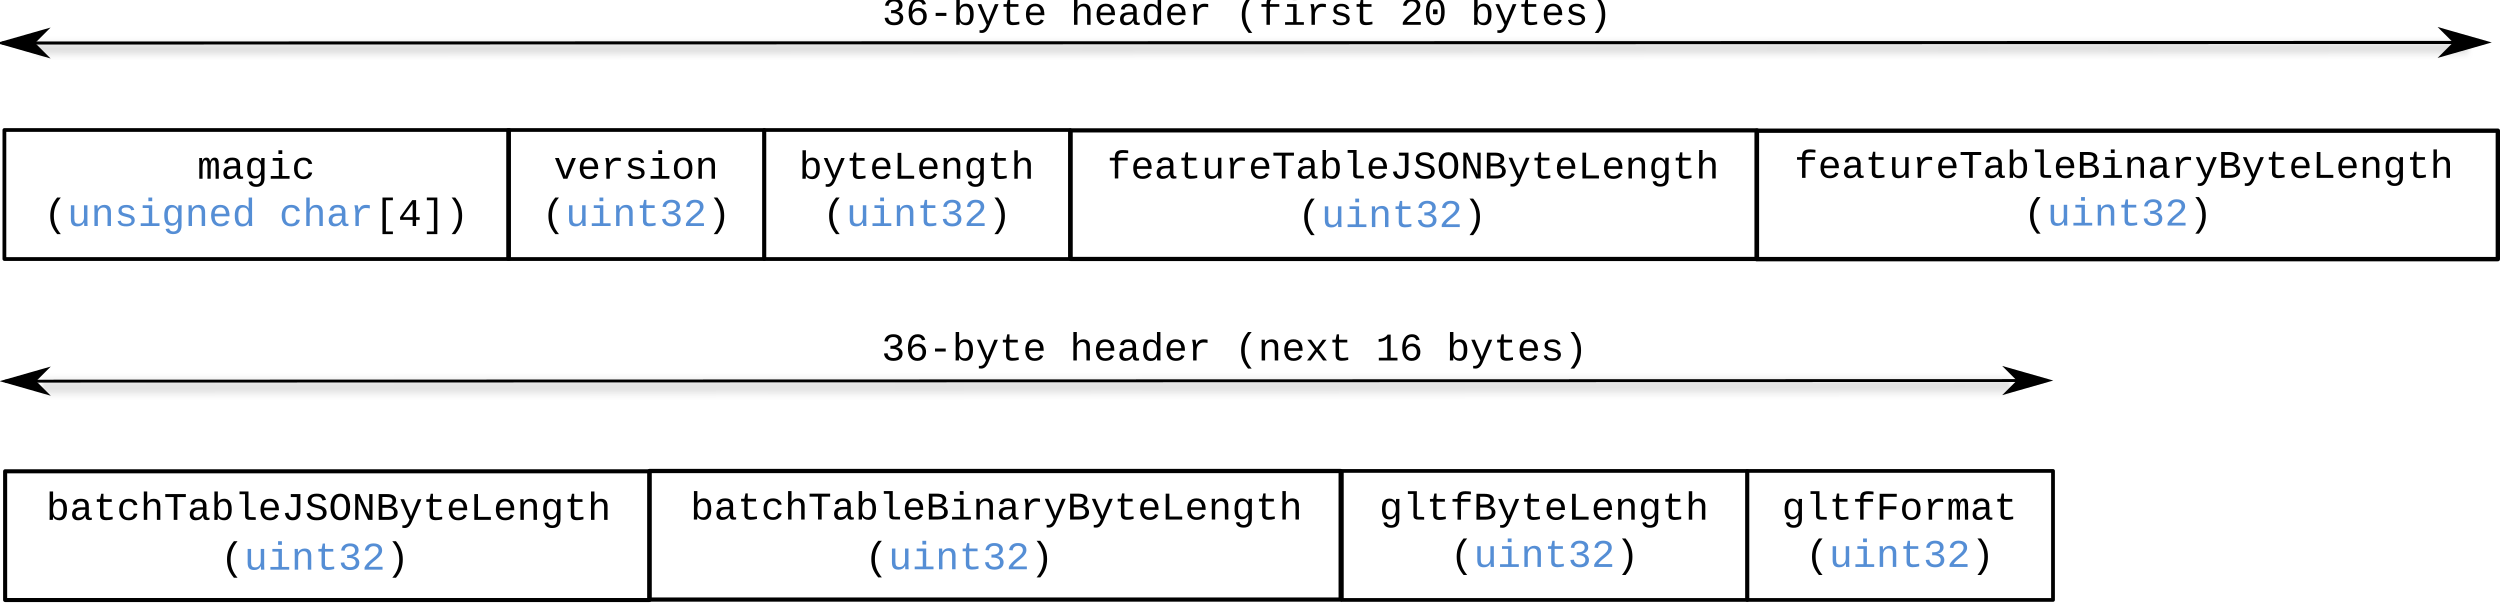
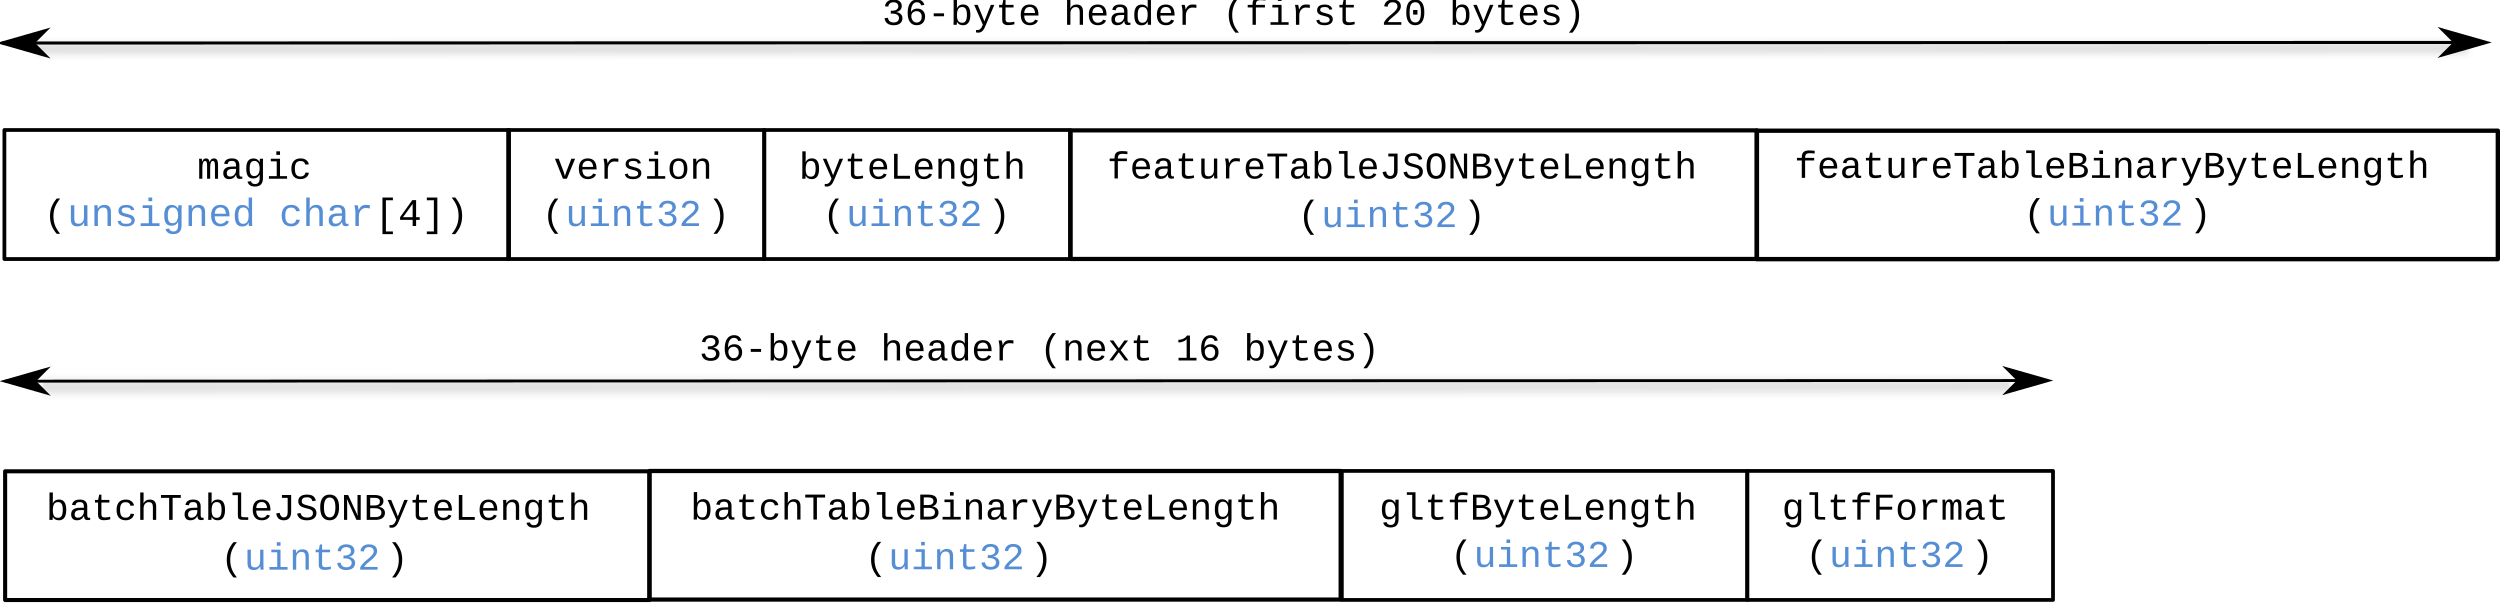
<svg xmlns="http://www.w3.org/2000/svg" id="svg2" height="53.934mm" viewBox="0 0 793.563 191.109" width="223.96mm" version="1.1">
  <defs id="defs4">
-     <marker id="Arrow1Lend" refY="0" refX="0" orient="auto" overflow="visible">
+     <marker id="Arrow1Lend" refY="0" refX="0" overflow="visible" orient="auto">
      <path id="path4833" d="m0 0 5-5-17.5 5 17.5 5-5-5z" fill-rule="evenodd" transform="matrix(-.8 0 0 -.8 -10 0)" stroke="#000" stroke-width="1pt" />
    </marker>
-     <marker id="Arrow1Lstart" refY="0" refX="0" orient="auto" overflow="visible">
+     <marker id="Arrow1Lstart" refY="0" refX="0" overflow="visible" orient="auto">
      <path id="path6466" d="m0 0 5-5-17.5 5 17.5 5-5-5z" fill-rule="evenodd" transform="matrix(.8 0 0 .8 10 0)" stroke="#000" stroke-width="1pt" />
    </marker>
    <filter id="filter10326" style="color-interpolation-filters:sRGB" height="24.619" width="1.005" y="-11.809" x="-.002">
      <feGaussianBlur id="feGaussianBlur10328" stdDeviation="0.87" />
    </filter>
    <filter id="filter10326-6" style="color-interpolation-filters:sRGB" height="24.619" width="1.005" y="-11.809" x="-.002">
      <feGaussianBlur id="feGaussianBlur10328-0" stdDeviation="0.87" />
    </filter>
-     <marker id="Arrow1Lend-8" refY="0" refX="0" orient="auto" overflow="visible">
+     <marker id="Arrow1Lend-8" refY="0" refX="0" overflow="visible" orient="auto">
      <path id="path4833-7" d="m0 0 5-5-17.5 5 17.5 5-5-5z" fill-rule="evenodd" transform="matrix(-.8 0 0 -.8 -10 0)" stroke="#000" stroke-width="1pt" />
    </marker>
  </defs>
  <path id="path4206" stroke-linejoin="round" marker-end="" d="m1.388 82.218h160.2v-40.95h-160.2v40.95z" stroke="#000" stroke-miterlimit="10" stroke-width="1.2" fill="none" />
-   <g font-size="12.45px" font-family="'Courier New'" fill="#000000">
+   <g font-family="'Courier New'" fill="#000000">
    <text id="text4216" y="56.737" x="62.618">
      <tspan id="tspan4218" y="56.737" x="62.618">m</tspan>
    </text>
    <text id="text4228" y="56.737" x="70.118">
      <tspan id="tspan4230" y="56.737" x="70.118 77.648 85.178 92.708">agic</tspan>
    </text>
    <text id="text4240" y="71.737" x="13.868">
      <tspan id="tspan4242" y="71.737" x="13.868">(</tspan>
    </text>
  </g>
  <text id="text4252" font-size="12.45px" y="71.737" x="21.368" font-family="'Courier New'" fill="#558ed5">
    <tspan id="tspan4254" y="71.737" x="21.368 28.868 36.368 43.868 51.368 58.868 66.368 73.868 81.368 88.868 96.368 103.868 111.368">unsigned char</tspan>
  </text>
  <text id="text4264" font-size="12.45px" y="71.737" x="118.898" font-family="'Courier New'" fill="#000000">
    <tspan id="tspan4266" y="71.737" x="118.898 126.398 133.898 141.398">[4])</tspan>
  </text>
  <path id="path4268" stroke-linejoin="round" marker-end="" d="m161.29 82.218h81.3v-40.95h-81.3v40.95z" stroke="#000" stroke-miterlimit="10" stroke-width="1.2" fill="none" />
-   <g font-size="12.45px" font-family="'Courier New'">
+   <g font-family="'Courier New'">
    <text id="text4278" y="56.737" x="175.751" fill="#000000">
      <tspan id="tspan4280" y="56.737" x="175.751 183.251 190.751 198.251 205.751 213.251 220.751">version</tspan>
    </text>
    <text id="text4290" y="71.737" x="172.001" fill="#000000">
      <tspan id="tspan4292" y="71.737" x="172.001">(</tspan>
    </text>
    <text id="text4302" y="71.737" x="179.501" fill="#558ed5">
      <tspan id="tspan4304" y="71.737" x="179.501 187.001 194.501 202.001 209.501 217.001">uint32</tspan>
    </text>
    <text id="text4314" y="71.737" x="224.501" fill="#000000">
      <tspan id="tspan4316" y="71.737" x="224.501">)</tspan>
    </text>
  </g>
  <path id="path4520" stroke-linejoin="round" d="m1.622 190.46h204.52v-40.858h-204.52v40.858z" stroke="#000" stroke-miterlimit="10" stroke-width="1.292" fill="none" />
-   <g font-size="12.45px" font-family="'Courier New'">
+   <g font-family="'Courier New'">
    <text id="text4530" y="165.028" x="14.626" fill="#000000">
      <tspan id="tspan4532">batchTableJSONByteLength</tspan>
    </text>
    <text id="text4542" y="180.824" x="69.976" fill="#000000">
      <tspan id="tspan4544" y="180.824" x="69.976">(</tspan>
    </text>
    <text id="text4554" y="180.824" x="77.476" fill="#558ed5">
      <tspan id="tspan4556" y="180.824" x="77.476 84.976 92.476 99.976 107.476 114.976">uint32</tspan>
    </text>
    <text id="text4566" y="180.824" x="122.476" fill="#000000">
      <tspan id="tspan4568" y="180.824" x="122.476">)</tspan>
    </text>
  </g>
  <path id="path4586" stroke-linejoin="round" marker-end="" d="m242.59 82.218h97.05v-40.95h-97.05v40.95z" stroke="#000" stroke-miterlimit="10" stroke-width="1.2" fill="none" />
-   <g font-size="12.45px" font-family="'Courier New'">
+   <g font-family="'Courier New'">
    <text id="text4596" y="56.737" x="253.601" fill="#000000">
      <tspan id="tspan4598" y="56.737" x="253.601 261.101 268.601 276.101 283.601 291.101 298.601 306.101 313.601 321.101">byteLength</tspan>
    </text>
    <text id="text4608" y="71.737" x="261.101" fill="#000000">
      <tspan id="tspan4610" y="71.737" x="261.101">(</tspan>
    </text>
    <text id="text4620" y="71.737" x="268.601" fill="#558ed5">
      <tspan id="tspan4622" y="71.737" x="268.601 276.101 283.601 291.101 298.601 306.101">uint32</tspan>
    </text>
    <text id="text4632" y="71.737" x="313.601" fill="#000000">
      <tspan id="tspan4634" y="71.737" x="313.601">)</tspan>
    </text>
  </g>
  <path id="path4636" stroke-linejoin="round" marker-end="" d="m425.93 190.44h128.7v-40.95h-128.7v40.95z" stroke="#000" stroke-miterlimit="10" stroke-width="1.2" fill="none" />
-   <g font-size="12.45px" font-family="'Courier New'">
+   <g font-family="'Courier New'">
    <text id="text4646" y="164.954" x="437.804" fill="#000000">
      <tspan id="tspan4648" y="164.954" x="437.804 445.304 452.804 460.304 467.804 475.304 482.804 490.304 497.804 505.304 512.804 520.304 527.804 535.304">gltfByteLength</tspan>
    </text>
    <text id="text4658" y="179.954" x="460.304" fill="#000000">
      <tspan id="tspan4660" y="179.954" x="460.304">(</tspan>
    </text>
    <text id="text4670" y="179.954" x="467.804" fill="#558ed5">
      <tspan id="tspan4672" y="179.954" x="467.804 475.304 482.804 490.304 497.804 505.304">uint32</tspan>
    </text>
    <text id="text4682" y="179.954" x="512.804" fill="#000000">
      <tspan id="tspan4684" y="179.954" x="512.804">)</tspan>
    </text>
  </g>
  <path id="path4686" stroke-linejoin="round" marker-end="" d="m554.63 190.44h97.05v-40.95h-97.05v40.95z" stroke="#000" stroke-miterlimit="10" stroke-width="1.2" fill="none" />
-   <g font-size="12.45px" font-family="'Courier New'">
+   <g font-family="'Courier New'">
    <text id="text4696" y="164.954" x="565.604" fill="#000000">
      <tspan id="tspan4698" y="164.954" x="565.604 573.104 580.604 588.104 595.604 603.104 610.604 618.104 625.604 633.104">gltfFormat</tspan>
    </text>
    <text id="text4708" y="179.954" x="573.104" fill="#000000">
      <tspan id="tspan4710" y="179.954" x="573.104">(</tspan>
    </text>
    <text id="text4720" y="179.954" x="580.604" fill="#558ed5">
      <tspan id="tspan4722" y="179.954" x="580.604 588.134 595.664 603.194 610.724 618.254">uint32</tspan>
    </text>
    <text id="text4732" y="179.954" x="625.642" fill="#000000">
      <tspan id="tspan4734" y="179.954" x="625.642">)</tspan>
    </text>
  </g>
-   <flowRoot id="flowRoot5950" style="word-spacing:0px;letter-spacing:0px" transform="translate(-9.1048 -54.062)" xml:space="preserve" font-size="40px" font-family="sans-serif" line-height="125%" fill="#000000">
+   <flowRoot id="flowRoot5950" style="word-spacing:0px;letter-spacing:0px" line-height="125%" xml:space="preserve" font-size="40px" transform="translate(-9.1048 -54.062)" font-family="sans-serif" fill="#000000">
    <flowRegion id="flowRegion5952">
-       <rect id="rect5954" y="85.362" x="884" width="286" height="51" />
+       <rect id="rect5954" y="85.362" x="884" height="51" width="286" />
    </flowRegion>
    <flowPara id="flowPara5956" />
  </flowRoot>
  <g stroke="#000" fill="none">
    <path id="path6763" marker-end="url(#Arrow1Lend)" d="m0.731 13.657 788.35-0.183" marker-start="url(#Arrow1Lstart)" stroke-width=".968" />
    <path id="path6763-9" opacity="0.695" d="m14.787 70.194 871.68-0.177" stroke-opacity=".391" transform="matrix(.88567 0 0 1.6998 -1.6077 -103.83)" filter="url(#filter10326)" stroke-width="1" />
    <path id="path4520-2" stroke-linejoin="round" d="m339.85 82.203h217.87v-40.817h-217.87v40.817z" stroke-miterlimit="10" stroke-width="1.333" />
  </g>
-   <g font-size="12.45px" font-family="'Courier New'">
+   <g font-family="'Courier New'">
    <text id="text4542-7" y="72.069" x="411.911" fill="#000000">
      <tspan id="tspan4544-8" y="72.069" x="411.911">(</tspan>
    </text>
    <text id="text4554-1" y="72.069" x="419.411" fill="#558ed5">
      <tspan id="tspan4556-9" y="72.069" x="419.411 426.911 434.411 441.911 449.411 456.911">uint32</tspan>
    </text>
    <text id="text4566-0" y="72.069" x="464.411" fill="#000000">
      <tspan id="tspan4568-5" y="72.069" x="464.411">)</tspan>
    </text>
    <text id="text4530-2" y="56.656" x="351.432" fill="#000000">
      <tspan id="tspan4532-9">featureTableJSONByteLength</tspan>
    </text>
  </g>
  <path id="path4520-2-4" stroke-linejoin="round" d="m557.61 82.256h235.27v-40.766h-235.27v40.766z" stroke="#000" stroke-miterlimit="10" stroke-width="1.385" fill="none" />
-   <g font-size="12.45px" font-family="'Courier New'">
+   <g font-family="'Courier New'">
    <text id="text4542-7-0" y="71.585" x="642.305" fill="#000000">
      <tspan id="tspan4544-8-1" y="71.585" x="642.305">(</tspan>
    </text>
    <text id="text4554-1-0" y="71.585" x="649.805" fill="#558ed5">
      <tspan id="tspan4556-9-6" y="71.585" x="649.805 657.305 664.805 672.305 679.805 687.305">uint32</tspan>
    </text>
    <text id="text4566-0-8" y="71.585" x="694.805" fill="#000000">
      <tspan id="tspan4568-5-2" y="71.585" x="694.805">)</tspan>
    </text>
    <text id="text4530-2-8" y="56.454" x="569.584" fill="#000000">
      <tspan id="tspan4532-9-6">featureTableBinaryByteLength</tspan>
    </text>
  </g>
  <g stroke="#000" fill="none">
    <path id="path6763-6" marker-end="url(#Arrow1Lend-8)" d="m1.659 120.99 648.34-0.2" marker-start="url(#Arrow1Lstart)" stroke-width=".913" />
    <path id="path6763-9-5" opacity="0.695" d="m14.787 70.194 871.68-0.177" stroke-opacity=".391" transform="matrix(.7164 0 0 1.8852 2.9224 -9.4981)" filter="url(#filter10326-6)" stroke-width="1" />
    <path id="path4520-8" stroke-linejoin="round" d="m206.16 190.32h219.4v-40.812h-219.4v40.812z" stroke-miterlimit="10" stroke-width="1.338" />
  </g>
-   <g font-size="12.45px" font-family="'Courier New'">
+   <g font-family="'Courier New'">
    <text id="text4530-9" y="164.904" x="219.146" fill="#000000">
      <tspan id="tspan4532-5">batchTableBinaryByteLength</tspan>
    </text>
    <text id="text4542-0" y="180.7" x="274.497" fill="#000000">
      <tspan id="tspan4544-1" y="180.7" x="274.497">(</tspan>
    </text>
    <text id="text4554-6" y="180.7" x="281.997" fill="#558ed5">
      <tspan id="tspan4556-1" y="180.7" x="281.997 289.497 296.997 304.497 311.997 319.497">uint32</tspan>
    </text>
  </g>
-   <g font-size="12.45px" font-family="'Courier New'" fill="#000000">
+   <g font-family="'Courier New'" fill="#000000">
    <text id="text4566-5" y="180.7" x="326.997">
      <tspan id="tspan4568-3" y="180.7" x="326.997">)</tspan>
    </text>
    <text id="text4530-2-3" y="7.885" x="280.023">
      <tspan id="tspan4532-9-0">36-byte header (first 20 bytes)</tspan>
    </text>
-     <text id="text4530-2-3-4" y="114.42" x="279.813">
+     <text id="text4530-2-3-4" y="114.42" x="221.948">
      <tspan id="tspan4532-9-0-6">36-byte header (next 16 bytes)</tspan>
    </text>
  </g>
</svg>
